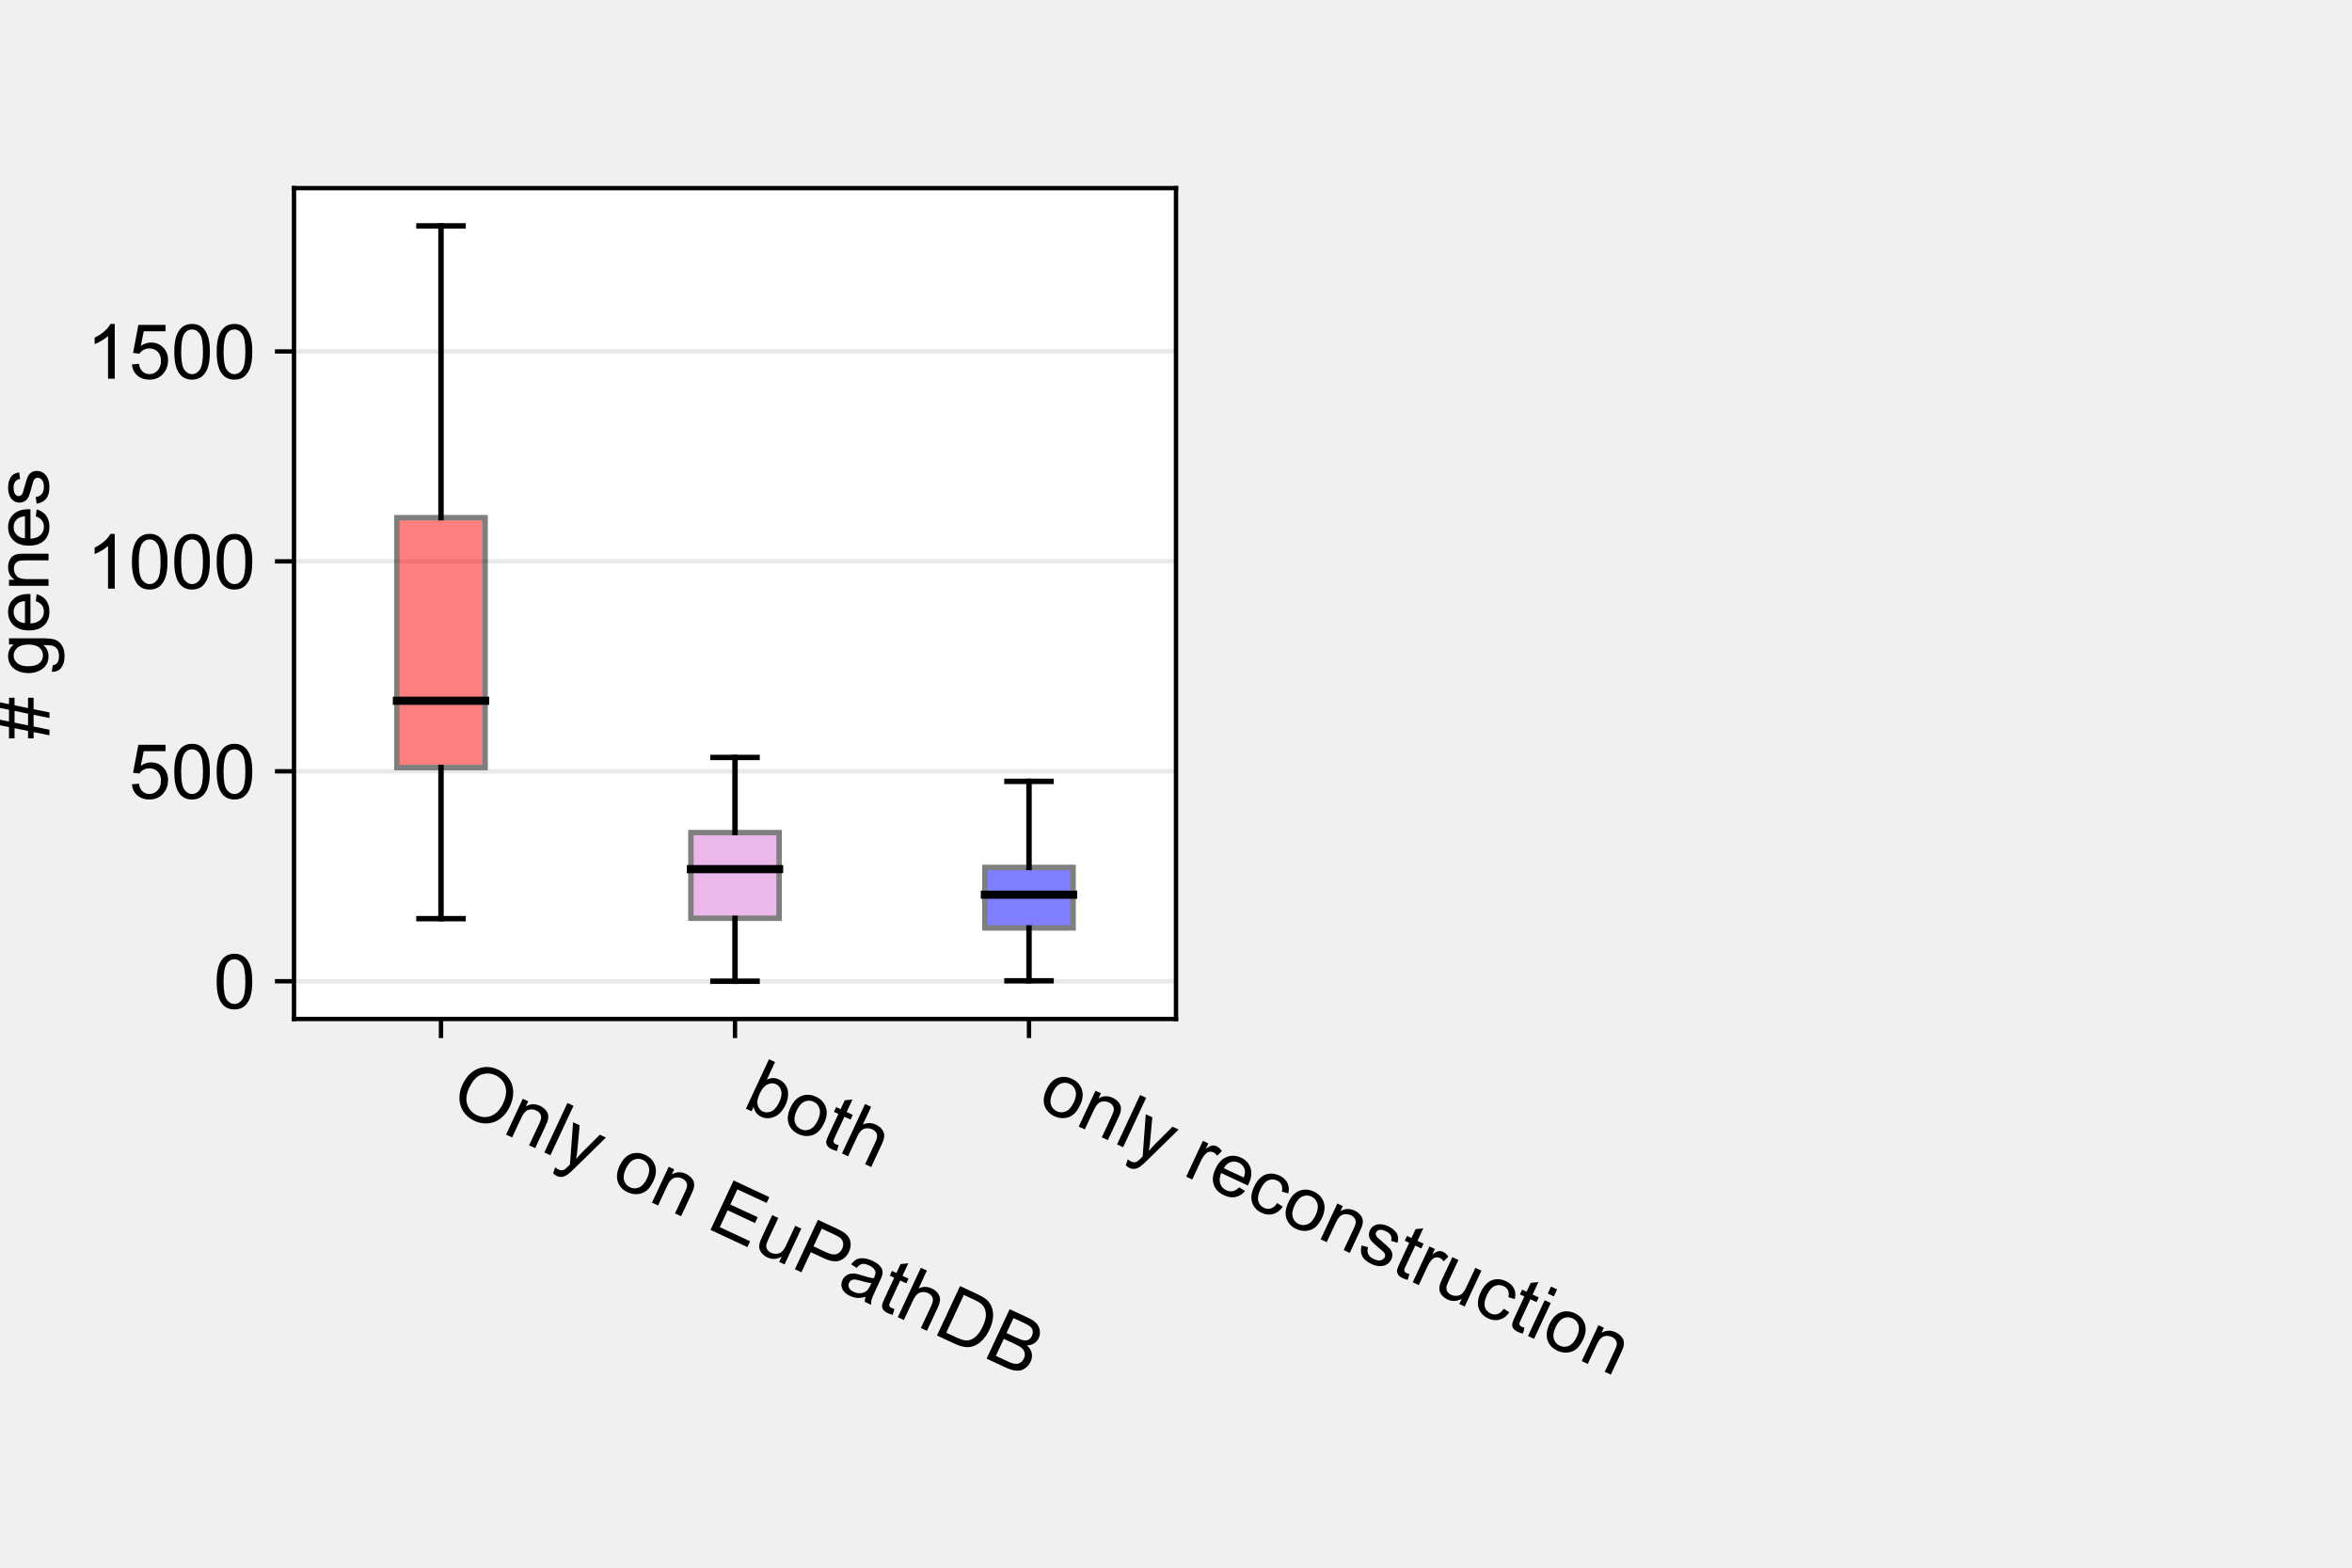
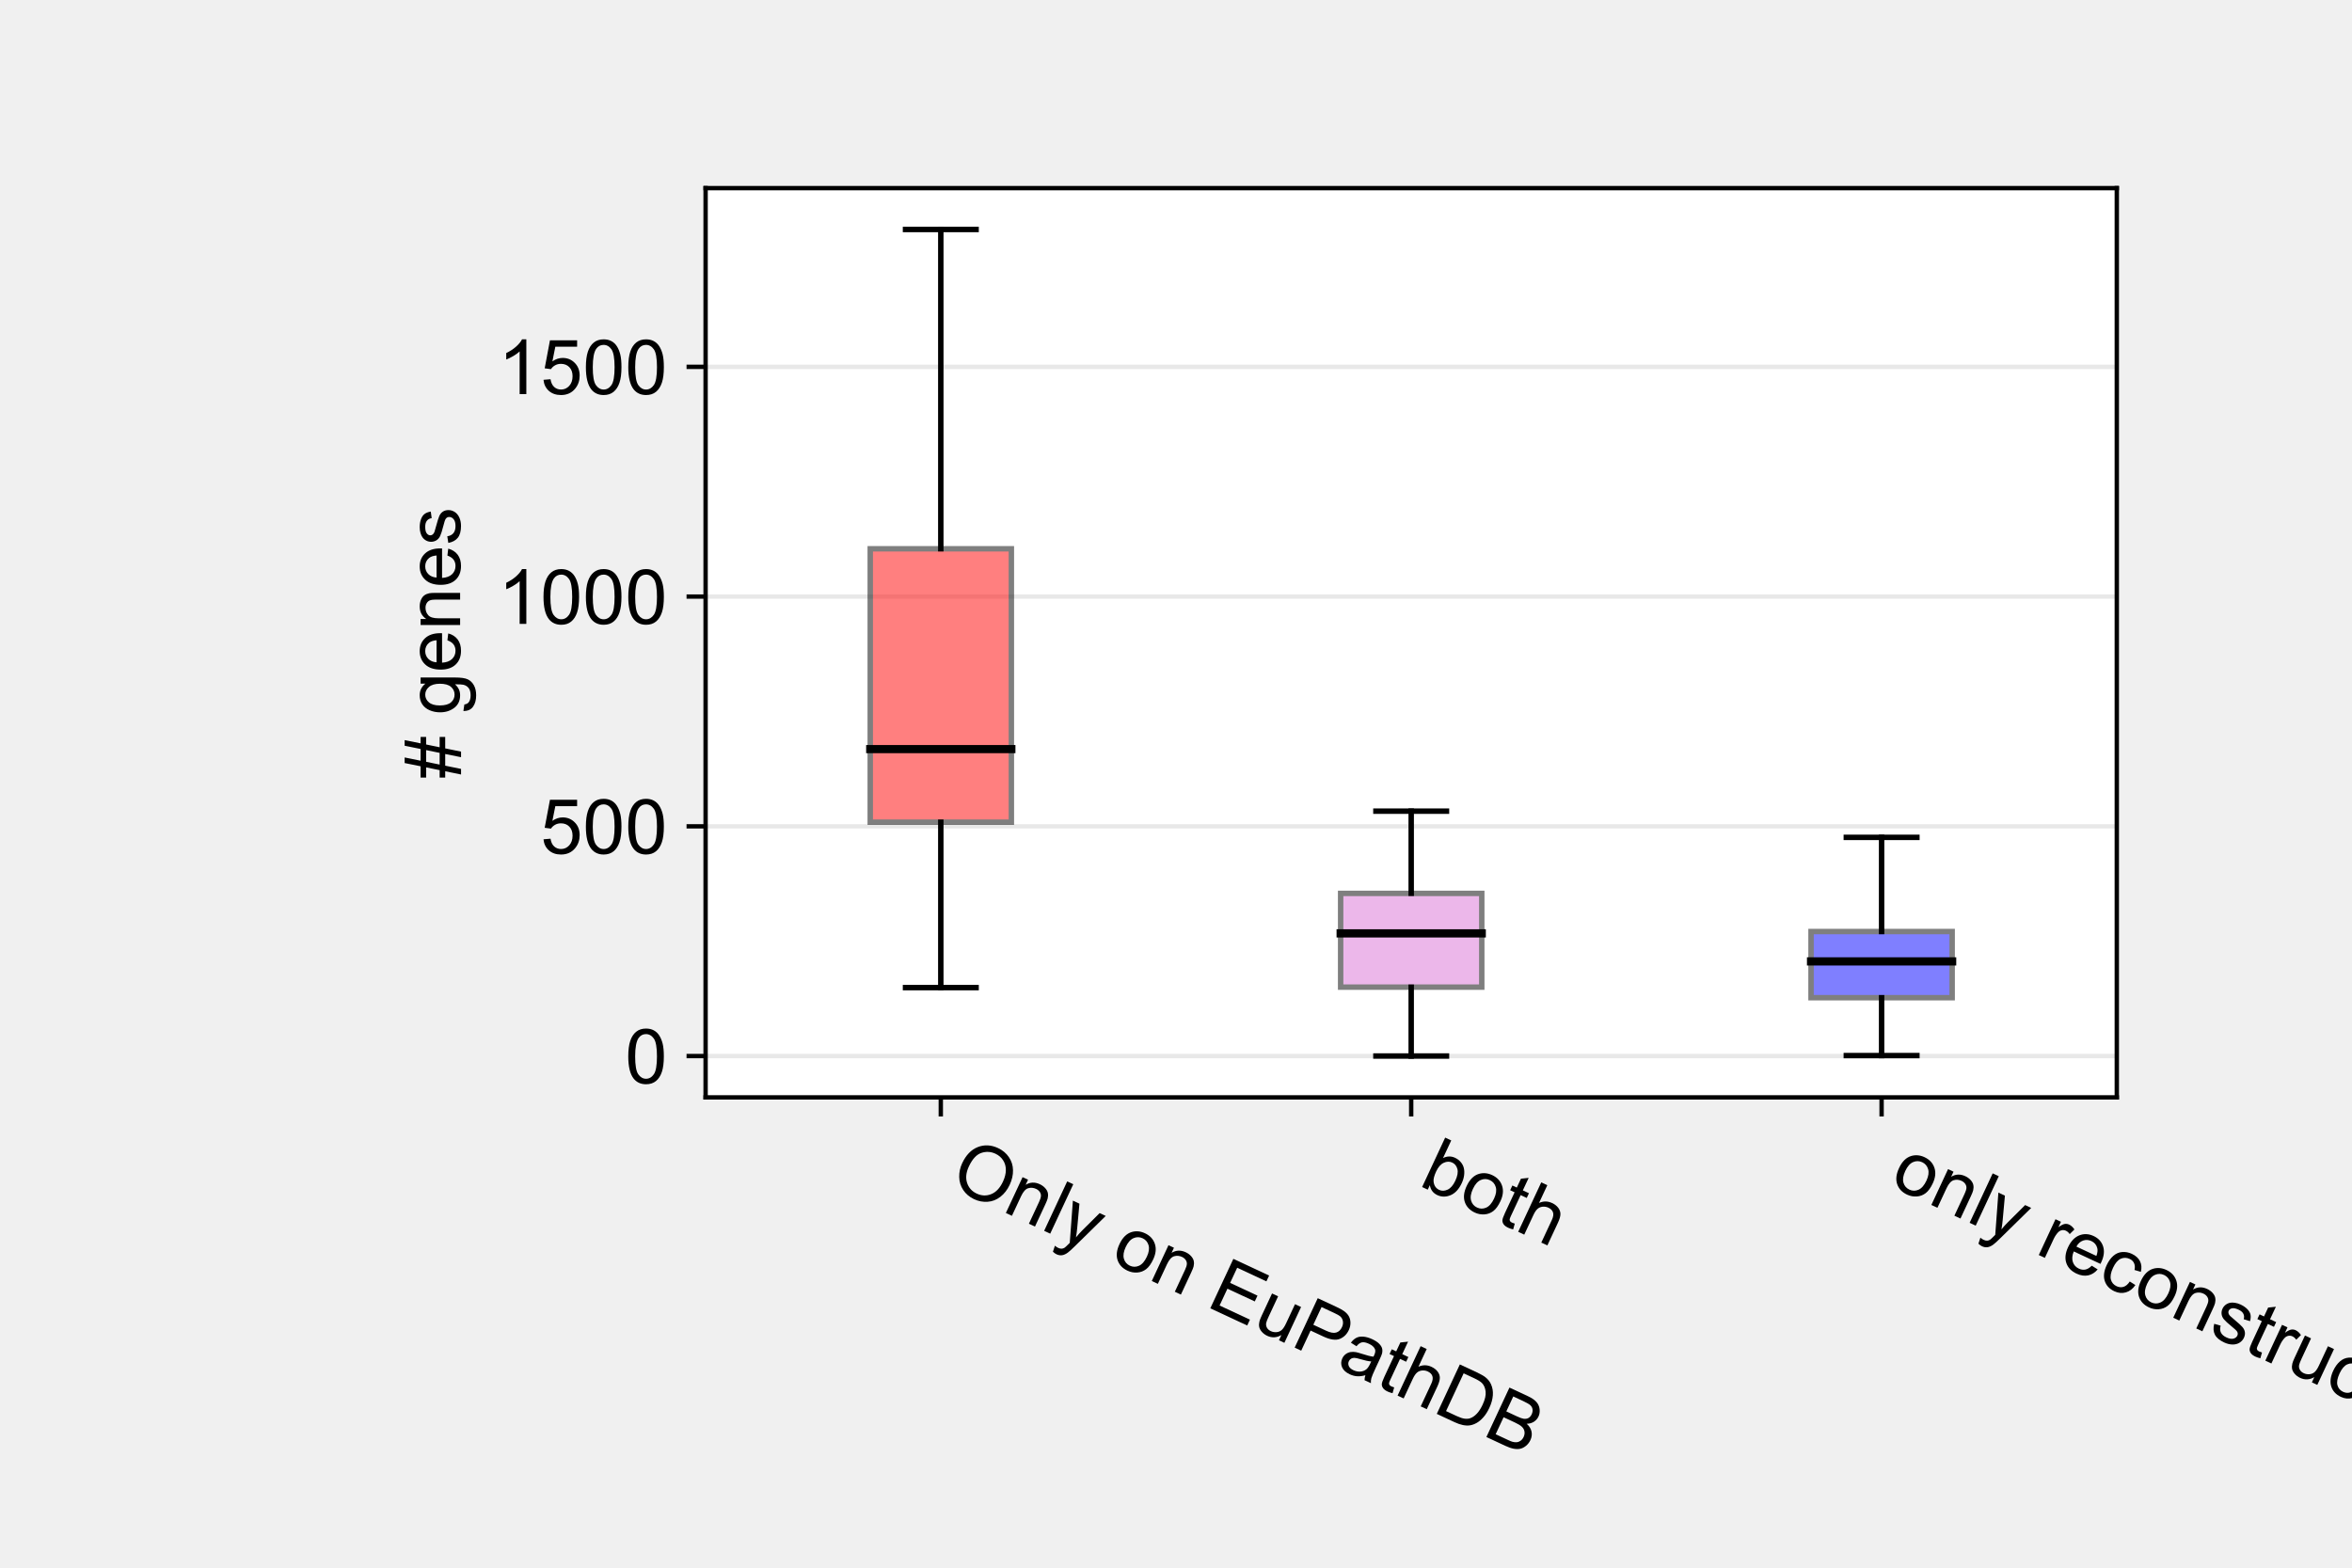
<svg xmlns="http://www.w3.org/2000/svg" xmlns:xlink="http://www.w3.org/1999/xlink" height="288pt" version="1.1" viewBox="0 0 432 288" width="432pt">
  <defs>
    <style type="text/css">*{stroke-linecap:butt;stroke-linejoin:round;}</style>
  </defs>
  <g id="figure_1">
    <g id="patch_1">
      <path d="M 0 288  L 432 288  L 432 0  L 0 0  z " style="fill:none;" />
    </g>
    <g id="axes_1">
      <g id="patch_2">
-         <path d="M 54 187.2  L 216 187.2  L 216 34.56  L 54 34.56  z " style="fill:#ffffff;" />
+         <path d="M 129.6 201.6  L 388.8 201.6  L 388.8 34.56  L 129.6 34.56  z " style="fill:#ffffff;" />
      </g>
      <g id="matplotlib.axis_1">
        <g id="xtick_1">
          <g id="line2d_1">
            <defs>
-               <path d="M 0 0  L 0 3.5  " id="m3bea167b85" style="stroke:#000000;stroke-width:0.8;" />
+               <path d="M 0 0  L 0 3.5  " id="me30402f6d2" style="stroke:#000000;stroke-width:0.8;" />
            </defs>
            <g>
-               <use style="stroke:#000000;stroke-width:0.8;" x="81" xlink:href="#m3bea167b85" y="187.2" />
+               <use style="stroke:#000000;stroke-width:0.8;" x="172.8" xlink:href="#me30402f6d2" y="201.6" />
            </g>
          </g>
          <g id="text_1">
-             <g transform="translate(82.24527 203.4446)rotate(-335)scale(0.14 -0.14)">
+             <g transform="translate(174.0453 217.8446)rotate(-335)scale(0.14 -0.14)">
              <defs>
                <path d="M 4.828 34.859  Q 4.828 52.688 14.391 62.766  Q 23.969 72.859 39.109 72.859  Q 49.031 72.859 56.984 68.109  Q 64.938 63.375 69.109 54.906  Q 73.297 46.438 73.297 35.688  Q 73.297 24.812 68.891 16.219  Q 64.5 7.625 56.438 3.203  Q 48.391 -1.219 39.062 -1.219  Q 28.953 -1.219 20.984 3.656  Q 13.031 8.547 8.922 16.984  Q 4.828 25.438 4.828 34.859  z M 14.594 34.719  Q 14.594 21.781 21.547 14.328  Q 28.516 6.891 39.016 6.891  Q 49.703 6.891 56.609 14.406  Q 63.531 21.922 63.531 35.75  Q 63.531 44.484 60.578 51  Q 57.625 57.516 51.922 61.109  Q 46.234 64.703 39.156 64.703  Q 29.109 64.703 21.844 57.781  Q 14.594 50.875 14.594 34.719  z " id="ArialMT-79" />
                <path d="M 6.594 0  L 6.594 51.859  L 14.5 51.859  L 14.5 44.484  Q 20.219 53.031 31 53.031  Q 35.688 53.031 39.625 51.344  Q 43.562 49.656 45.516 46.922  Q 47.469 44.188 48.25 40.438  Q 48.734 37.984 48.734 31.891  L 48.734 0  L 39.938 0  L 39.938 31.547  Q 39.938 36.922 38.906 39.578  Q 37.891 42.234 35.281 43.812  Q 32.672 45.406 29.156 45.406  Q 23.531 45.406 19.453 41.844  Q 15.375 38.281 15.375 28.328  L 15.375 0  z " id="ArialMT-110" />
                <path d="M 6.391 0  L 6.391 71.578  L 15.188 71.578  L 15.188 0  z " id="ArialMT-108" />
                <path d="M 6.203 -19.969  L 5.219 -11.719  Q 8.109 -12.5 10.25 -12.5  Q 13.188 -12.5 14.938 -11.516  Q 16.703 -10.547 17.828 -8.797  Q 18.656 -7.469 20.516 -2.25  Q 20.75 -1.516 21.297 -0.094  L 1.609 51.859  L 11.078 51.859  L 21.875 21.828  Q 23.969 16.109 25.641 9.812  Q 27.156 15.875 29.25 21.625  L 40.328 51.859  L 49.125 51.859  L 29.391 -0.875  Q 26.219 -9.422 24.469 -12.641  Q 22.125 -17 19.094 -19.016  Q 16.062 -21.047 11.859 -21.047  Q 9.328 -21.047 6.203 -19.969  z " id="ArialMT-121" />
                <path id="ArialMT-32" />
                <path d="M 3.328 25.922  Q 3.328 40.328 11.328 47.266  Q 18.016 53.031 27.641 53.031  Q 38.328 53.031 45.109 46.016  Q 51.906 39.016 51.906 26.656  Q 51.906 16.656 48.906 10.906  Q 45.906 5.172 40.156 2  Q 34.422 -1.172 27.641 -1.172  Q 16.75 -1.172 10.031 5.812  Q 3.328 12.797 3.328 25.922  z M 12.359 25.922  Q 12.359 15.969 16.703 11.016  Q 21.047 6.062 27.641 6.062  Q 34.188 6.062 38.531 11.031  Q 42.875 16.016 42.875 26.219  Q 42.875 35.844 38.5 40.797  Q 34.125 45.75 27.641 45.75  Q 21.047 45.75 16.703 40.812  Q 12.359 35.891 12.359 25.922  z " id="ArialMT-111" />
                <path d="M 7.906 0  L 7.906 71.578  L 59.672 71.578  L 59.672 63.141  L 17.391 63.141  L 17.391 41.219  L 56.984 41.219  L 56.984 32.812  L 17.391 32.812  L 17.391 8.453  L 61.328 8.453  L 61.328 0  z " id="ArialMT-69" />
                <path d="M 40.578 0  L 40.578 7.625  Q 34.516 -1.172 24.125 -1.172  Q 19.531 -1.172 15.547 0.578  Q 11.578 2.344 9.641 5  Q 7.719 7.672 6.938 11.531  Q 6.391 14.109 6.391 19.734  L 6.391 51.859  L 15.188 51.859  L 15.188 23.094  Q 15.188 16.219 15.719 13.812  Q 16.547 10.359 19.234 8.375  Q 21.922 6.391 25.875 6.391  Q 29.828 6.391 33.297 8.422  Q 36.766 10.453 38.203 13.938  Q 39.656 17.438 39.656 24.078  L 39.656 51.859  L 48.438 51.859  L 48.438 0  z " id="ArialMT-117" />
                <path d="M 7.719 0  L 7.719 71.578  L 34.719 71.578  Q 41.844 71.578 45.609 70.906  Q 50.875 70.016 54.438 67.547  Q 58.016 65.094 60.188 60.641  Q 62.359 56.203 62.359 50.875  Q 62.359 41.75 56.547 35.422  Q 50.734 29.109 35.547 29.109  L 17.188 29.109  L 17.188 0  z M 17.188 37.547  L 35.688 37.547  Q 44.875 37.547 48.734 40.969  Q 52.594 44.391 52.594 50.594  Q 52.594 55.078 50.312 58.266  Q 48.047 61.469 44.344 62.5  Q 41.938 63.141 35.5 63.141  L 17.188 63.141  z " id="ArialMT-80" />
                <path d="M 40.438 6.391  Q 35.547 2.25 31.031 0.531  Q 26.516 -1.172 21.344 -1.172  Q 12.797 -1.172 8.203 3  Q 3.609 7.172 3.609 13.672  Q 3.609 17.484 5.344 20.625  Q 7.078 23.781 9.891 25.688  Q 12.703 27.594 16.219 28.562  Q 18.797 29.25 24.031 29.891  Q 34.672 31.156 39.703 32.906  Q 39.75 34.719 39.75 35.203  Q 39.75 40.578 37.25 42.781  Q 33.891 45.75 27.25 45.75  Q 21.047 45.75 18.094 43.578  Q 15.141 41.406 13.719 35.891  L 5.125 37.062  Q 6.297 42.578 8.984 45.969  Q 11.672 49.359 16.75 51.188  Q 21.828 53.031 28.516 53.031  Q 35.156 53.031 39.297 51.469  Q 43.453 49.906 45.406 47.531  Q 47.359 45.172 48.141 41.547  Q 48.578 39.312 48.578 33.453  L 48.578 21.734  Q 48.578 9.469 49.141 6.219  Q 49.703 2.984 51.375 0  L 42.188 0  Q 40.828 2.734 40.438 6.391  z M 39.703 26.031  Q 34.906 24.078 25.344 22.703  Q 19.922 21.922 17.672 20.938  Q 15.438 19.969 14.203 18.094  Q 12.984 16.219 12.984 13.922  Q 12.984 10.406 15.641 8.062  Q 18.312 5.719 23.438 5.719  Q 28.516 5.719 32.469 7.938  Q 36.422 10.156 38.281 14.016  Q 39.703 17 39.703 22.797  z " id="ArialMT-97" />
                <path d="M 25.781 7.859  L 27.047 0.094  Q 23.344 -0.688 20.406 -0.688  Q 15.625 -0.688 12.984 0.828  Q 10.359 2.344 9.281 4.812  Q 8.203 7.281 8.203 15.188  L 8.203 45.016  L 1.766 45.016  L 1.766 51.859  L 8.203 51.859  L 8.203 64.703  L 16.938 69.969  L 16.938 51.859  L 25.781 51.859  L 25.781 45.016  L 16.938 45.016  L 16.938 14.703  Q 16.938 10.938 17.406 9.859  Q 17.875 8.797 18.922 8.156  Q 19.969 7.516 21.922 7.516  Q 23.391 7.516 25.781 7.859  z " id="ArialMT-116" />
                <path d="M 6.594 0  L 6.594 71.578  L 15.375 71.578  L 15.375 45.906  Q 21.531 53.031 30.906 53.031  Q 36.672 53.031 40.922 50.75  Q 45.172 48.484 47 44.484  Q 48.828 40.484 48.828 32.859  L 48.828 0  L 40.047 0  L 40.047 32.859  Q 40.047 39.453 37.188 42.453  Q 34.328 45.453 29.109 45.453  Q 25.203 45.453 21.75 43.422  Q 18.312 41.406 16.844 37.938  Q 15.375 34.469 15.375 28.375  L 15.375 0  z " id="ArialMT-104" />
                <path d="M 7.719 0  L 7.719 71.578  L 32.375 71.578  Q 40.719 71.578 45.125 70.562  Q 51.266 69.141 55.609 65.438  Q 61.281 60.641 64.078 53.188  Q 66.891 45.75 66.891 36.188  Q 66.891 28.031 64.984 21.734  Q 63.094 15.438 60.109 11.297  Q 57.125 7.172 53.578 4.797  Q 50.047 2.438 45.047 1.219  Q 40.047 0 33.547 0  z M 17.188 8.453  L 32.469 8.453  Q 39.547 8.453 43.578 9.766  Q 47.609 11.078 50 13.484  Q 53.375 16.844 55.25 22.531  Q 57.125 28.219 57.125 36.328  Q 57.125 47.562 53.438 53.594  Q 49.75 59.625 44.484 61.672  Q 40.672 63.141 32.234 63.141  L 17.188 63.141  z " id="ArialMT-68" />
                <path d="M 7.328 0  L 7.328 71.578  L 34.188 71.578  Q 42.391 71.578 47.344 69.406  Q 52.297 67.234 55.094 62.719  Q 57.906 58.203 57.906 53.266  Q 57.906 48.688 55.422 44.625  Q 52.938 40.578 47.906 38.094  Q 54.391 36.188 57.875 31.594  Q 61.375 27 61.375 20.75  Q 61.375 15.719 59.25 11.391  Q 57.125 7.078 54 4.734  Q 50.875 2.391 46.156 1.188  Q 41.453 0 34.625 0  z M 16.797 41.5  L 32.281 41.5  Q 38.578 41.5 41.312 42.328  Q 44.922 43.406 46.75 45.891  Q 48.578 48.391 48.578 52.156  Q 48.578 55.719 46.875 58.422  Q 45.172 61.141 41.984 62.141  Q 38.812 63.141 31.109 63.141  L 16.797 63.141  z M 16.797 8.453  L 34.625 8.453  Q 39.203 8.453 41.062 8.797  Q 44.344 9.375 46.531 10.734  Q 48.734 12.109 50.141 14.719  Q 51.562 17.328 51.562 20.75  Q 51.562 24.75 49.516 27.703  Q 47.469 30.672 43.828 31.859  Q 40.188 33.062 33.344 33.062  L 16.797 33.062  z " id="ArialMT-66" />
              </defs>
              <use xlink:href="#ArialMT-79" />
              <use x="77.783" xlink:href="#ArialMT-110" />
              <use x="133.398" xlink:href="#ArialMT-108" />
              <use x="155.615" xlink:href="#ArialMT-121" />
              <use x="205.615" xlink:href="#ArialMT-32" />
              <use x="233.398" xlink:href="#ArialMT-111" />
              <use x="289.014" xlink:href="#ArialMT-110" />
              <use x="344.629" xlink:href="#ArialMT-32" />
              <use x="372.412" xlink:href="#ArialMT-69" />
              <use x="439.111" xlink:href="#ArialMT-117" />
              <use x="494.727" xlink:href="#ArialMT-80" />
              <use x="561.426" xlink:href="#ArialMT-97" />
              <use x="617.041" xlink:href="#ArialMT-116" />
              <use x="644.824" xlink:href="#ArialMT-104" />
              <use x="700.439" xlink:href="#ArialMT-68" />
              <use x="772.656" xlink:href="#ArialMT-66" />
            </g>
          </g>
        </g>
        <g id="xtick_2">
          <g id="line2d_2">
            <g>
-               <use style="stroke:#000000;stroke-width:0.8;" x="135" xlink:href="#m3bea167b85" y="187.2" />
+               <use style="stroke:#000000;stroke-width:0.8;" x="259.2" xlink:href="#me30402f6d2" y="201.6" />
            </g>
          </g>
          <g id="text_2">
-             <g transform="translate(136.1759 203.2821)rotate(-335)scale(0.14 -0.14)">
+             <g transform="translate(260.3759 217.6821)rotate(-335)scale(0.14 -0.14)">
              <defs>
                <path d="M 14.703 0  L 6.547 0  L 6.547 71.578  L 15.328 71.578  L 15.328 46.047  Q 20.906 53.031 29.547 53.031  Q 34.328 53.031 38.594 51.094  Q 42.875 49.172 45.625 45.672  Q 48.391 42.188 49.953 37.25  Q 51.516 32.328 51.516 26.703  Q 51.516 13.375 44.922 6.094  Q 38.328 -1.172 29.109 -1.172  Q 19.922 -1.172 14.703 6.5  z M 14.594 26.312  Q 14.594 17 17.141 12.844  Q 21.297 6.062 28.375 6.062  Q 34.125 6.062 38.328 11.062  Q 42.531 16.062 42.531 25.984  Q 42.531 36.141 38.5 40.969  Q 34.469 45.797 28.766 45.797  Q 23 45.797 18.797 40.797  Q 14.594 35.797 14.594 26.312  z " id="ArialMT-98" />
              </defs>
              <use xlink:href="#ArialMT-98" />
              <use x="55.615" xlink:href="#ArialMT-111" />
              <use x="111.23" xlink:href="#ArialMT-116" />
              <use x="139.014" xlink:href="#ArialMT-104" />
            </g>
          </g>
        </g>
        <g id="xtick_3">
          <g id="line2d_3">
            <g>
-               <use style="stroke:#000000;stroke-width:0.8;" x="189" xlink:href="#m3bea167b85" y="187.2" />
+               <use style="stroke:#000000;stroke-width:0.8;" x="345.6" xlink:href="#me30402f6d2" y="201.6" />
            </g>
          </g>
          <g id="text_3">
-             <g transform="translate(190.2453 203.2821)rotate(-335)scale(0.14 -0.14)">
+             <g transform="translate(346.8453 217.6821)rotate(-335)scale(0.14 -0.14)">
              <defs>
                <path d="M 6.5 0  L 6.5 51.859  L 14.406 51.859  L 14.406 44  Q 17.438 49.516 20 51.266  Q 22.562 53.031 25.641 53.031  Q 30.078 53.031 34.672 50.203  L 31.641 42.047  Q 28.422 43.953 25.203 43.953  Q 22.312 43.953 20.016 42.219  Q 17.719 40.484 16.75 37.406  Q 15.281 32.719 15.281 27.156  L 15.281 0  z " id="ArialMT-114" />
                <path d="M 42.094 16.703  L 51.172 15.578  Q 49.031 7.625 43.219 3.219  Q 37.406 -1.172 28.375 -1.172  Q 17 -1.172 10.328 5.828  Q 3.656 12.844 3.656 25.484  Q 3.656 38.578 10.391 45.797  Q 17.141 53.031 27.875 53.031  Q 38.281 53.031 44.875 45.953  Q 51.469 38.875 51.469 26.031  Q 51.469 25.25 51.422 23.688  L 12.75 23.688  Q 13.234 15.141 17.578 10.594  Q 21.922 6.062 28.422 6.062  Q 33.25 6.062 36.672 8.594  Q 40.094 11.141 42.094 16.703  z M 13.234 30.906  L 42.188 30.906  Q 41.609 37.453 38.875 40.719  Q 34.672 45.797 27.984 45.797  Q 21.922 45.797 17.797 41.75  Q 13.672 37.703 13.234 30.906  z " id="ArialMT-101" />
                <path d="M 40.438 19  L 49.078 17.875  Q 47.656 8.938 41.812 3.875  Q 35.984 -1.172 27.484 -1.172  Q 16.844 -1.172 10.375 5.781  Q 3.906 12.75 3.906 25.734  Q 3.906 34.125 6.688 40.422  Q 9.469 46.734 15.156 49.875  Q 20.844 53.031 27.547 53.031  Q 35.984 53.031 41.359 48.75  Q 46.734 44.484 48.25 36.625  L 39.703 35.297  Q 38.484 40.531 35.375 43.156  Q 32.281 45.797 27.875 45.797  Q 21.234 45.797 17.078 41.031  Q 12.938 36.281 12.938 25.984  Q 12.938 15.531 16.938 10.797  Q 20.953 6.062 27.391 6.062  Q 32.562 6.062 36.031 9.234  Q 39.5 12.406 40.438 19  z " id="ArialMT-99" />
                <path d="M 3.078 15.484  L 11.766 16.844  Q 12.5 11.625 15.844 8.844  Q 19.188 6.062 25.203 6.062  Q 31.25 6.062 34.172 8.516  Q 37.109 10.984 37.109 14.312  Q 37.109 17.281 34.516 19  Q 32.719 20.172 25.531 21.969  Q 15.875 24.422 12.141 26.203  Q 8.406 27.984 6.469 31.125  Q 4.547 34.281 4.547 38.094  Q 4.547 41.547 6.125 44.5  Q 7.719 47.469 10.453 49.422  Q 12.5 50.922 16.031 51.969  Q 19.578 53.031 23.641 53.031  Q 29.734 53.031 34.344 51.266  Q 38.969 49.516 41.156 46.5  Q 43.359 43.5 44.188 38.484  L 35.594 37.312  Q 35.016 41.312 32.203 43.547  Q 29.391 45.797 24.266 45.797  Q 18.219 45.797 15.625 43.797  Q 13.031 41.797 13.031 39.109  Q 13.031 37.406 14.109 36.031  Q 15.188 34.625 17.484 33.688  Q 18.797 33.203 25.25 31.453  Q 34.578 28.953 38.25 27.359  Q 41.938 25.781 44.031 22.75  Q 46.141 19.734 46.141 15.234  Q 46.141 10.844 43.578 6.953  Q 41.016 3.078 36.172 0.953  Q 31.344 -1.172 25.25 -1.172  Q 15.141 -1.172 9.844 3.031  Q 4.547 7.234 3.078 15.484  z " id="ArialMT-115" />
                <path d="M 6.641 61.469  L 6.641 71.578  L 15.438 71.578  L 15.438 61.469  z M 6.641 0  L 6.641 51.859  L 15.438 51.859  L 15.438 0  z " id="ArialMT-105" />
              </defs>
              <use xlink:href="#ArialMT-111" />
              <use x="55.615" xlink:href="#ArialMT-110" />
              <use x="111.23" xlink:href="#ArialMT-108" />
              <use x="133.447" xlink:href="#ArialMT-121" />
              <use x="183.447" xlink:href="#ArialMT-32" />
              <use x="211.23" xlink:href="#ArialMT-114" />
              <use x="244.531" xlink:href="#ArialMT-101" />
              <use x="300.146" xlink:href="#ArialMT-99" />
              <use x="350.146" xlink:href="#ArialMT-111" />
              <use x="405.762" xlink:href="#ArialMT-110" />
              <use x="461.377" xlink:href="#ArialMT-115" />
              <use x="511.377" xlink:href="#ArialMT-116" />
              <use x="539.16" xlink:href="#ArialMT-114" />
              <use x="572.461" xlink:href="#ArialMT-117" />
              <use x="628.076" xlink:href="#ArialMT-99" />
              <use x="678.076" xlink:href="#ArialMT-116" />
              <use x="705.859" xlink:href="#ArialMT-105" />
              <use x="728.076" xlink:href="#ArialMT-111" />
              <use x="783.691" xlink:href="#ArialMT-110" />
            </g>
          </g>
        </g>
      </g>
      <g id="matplotlib.axis_2">
        <g id="ytick_1">
          <g id="line2d_4">
-             <path clip-path="url(#p9c88d07df3)" d="M 54 180.262  L 216 180.262  " style="fill:none;stroke:#d3d3d3;stroke-linecap:square;stroke-opacity:0.5;stroke-width:0.8;" />
+             <path clip-path="url(#p5847fe901e)" d="M 129.6 194.007  L 388.8 194.007  " style="fill:none;stroke:#d3d3d3;stroke-linecap:square;stroke-opacity:0.5;stroke-width:0.8;" />
          </g>
          <g id="line2d_5">
            <defs>
-               <path d="M 0 0  L -3.5 0  " id="mad5c086d86" style="stroke:#000000;stroke-width:0.8;" />
+               <path d="M 0 0  L -3.5 0  " id="m67c46e4bbb" style="stroke:#000000;stroke-width:0.8;" />
            </defs>
            <g>
-               <use style="stroke:#000000;stroke-width:0.8;" x="54" xlink:href="#mad5c086d86" y="180.262" />
+               <use style="stroke:#000000;stroke-width:0.8;" x="129.6" xlink:href="#m67c46e4bbb" y="194.007" />
            </g>
          </g>
          <g id="text_4">
-             <g transform="translate(39.21469 185.2723)scale(0.14 -0.14)">
+             <g transform="translate(114.8147 199.0177)scale(0.14 -0.14)">
              <defs>
                <path d="M 4.156 35.297  Q 4.156 48 6.766 55.734  Q 9.375 63.484 14.516 67.672  Q 19.672 71.875 27.484 71.875  Q 33.25 71.875 37.594 69.547  Q 41.938 67.234 44.766 62.859  Q 47.609 58.5 49.219 52.219  Q 50.828 45.953 50.828 35.297  Q 50.828 22.703 48.234 14.969  Q 45.656 7.234 40.5 3  Q 35.359 -1.219 27.484 -1.219  Q 17.141 -1.219 11.234 6.203  Q 4.156 15.141 4.156 35.297  z M 13.188 35.297  Q 13.188 17.672 17.312 11.828  Q 21.438 6 27.484 6  Q 33.547 6 37.672 11.859  Q 41.797 17.719 41.797 35.297  Q 41.797 52.984 37.672 58.781  Q 33.547 64.594 27.391 64.594  Q 21.344 64.594 17.719 59.469  Q 13.188 52.938 13.188 35.297  z " id="ArialMT-48" />
              </defs>
              <use xlink:href="#ArialMT-48" />
            </g>
          </g>
        </g>
        <g id="ytick_2">
          <g id="line2d_6">
-             <path clip-path="url(#p9c88d07df3)" d="M 54 141.695  L 216 141.695  " style="fill:none;stroke:#d3d3d3;stroke-linecap:square;stroke-opacity:0.5;stroke-width:0.8;" />
+             <path clip-path="url(#p5847fe901e)" d="M 129.6 151.802  L 388.8 151.802  " style="fill:none;stroke:#d3d3d3;stroke-linecap:square;stroke-opacity:0.5;stroke-width:0.8;" />
          </g>
          <g id="line2d_7">
            <g>
-               <use style="stroke:#000000;stroke-width:0.8;" x="54" xlink:href="#mad5c086d86" y="141.695" />
+               <use style="stroke:#000000;stroke-width:0.8;" x="129.6" xlink:href="#m67c46e4bbb" y="151.802" />
            </g>
          </g>
          <g id="text_5">
-             <g transform="translate(23.64406 146.7054)scale(0.14 -0.14)">
+             <g transform="translate(99.24406 156.8125)scale(0.14 -0.14)">
              <defs>
                <path d="M 4.156 18.75  L 13.375 19.531  Q 14.406 12.797 18.141 9.391  Q 21.875 6 27.156 6  Q 33.5 6 37.891 10.781  Q 42.281 15.578 42.281 23.484  Q 42.281 31 38.062 35.344  Q 33.844 39.703 27 39.703  Q 22.75 39.703 19.328 37.766  Q 15.922 35.844 13.969 32.766  L 5.719 33.844  L 12.641 70.609  L 48.25 70.609  L 48.25 62.203  L 19.672 62.203  L 15.828 42.969  Q 22.266 47.469 29.344 47.469  Q 38.719 47.469 45.156 40.969  Q 51.609 34.469 51.609 24.266  Q 51.609 14.547 45.953 7.469  Q 39.062 -1.219 27.156 -1.219  Q 17.391 -1.219 11.203 4.25  Q 5.031 9.719 4.156 18.75  z " id="ArialMT-53" />
              </defs>
              <use xlink:href="#ArialMT-53" />
              <use x="55.615" xlink:href="#ArialMT-48" />
              <use x="111.23" xlink:href="#ArialMT-48" />
            </g>
          </g>
        </g>
        <g id="ytick_3">
          <g id="line2d_8">
-             <path clip-path="url(#p9c88d07df3)" d="M 54 103.128  L 216 103.128  " style="fill:none;stroke:#d3d3d3;stroke-linecap:square;stroke-opacity:0.5;stroke-width:0.8;" />
+             <path clip-path="url(#p5847fe901e)" d="M 129.6 109.597  L 388.8 109.597  " style="fill:none;stroke:#d3d3d3;stroke-linecap:square;stroke-opacity:0.5;stroke-width:0.8;" />
          </g>
          <g id="line2d_9">
            <g>
-               <use style="stroke:#000000;stroke-width:0.8;" x="54" xlink:href="#mad5c086d86" y="103.128" />
+               <use style="stroke:#000000;stroke-width:0.8;" x="129.6" xlink:href="#m67c46e4bbb" y="109.597" />
            </g>
          </g>
          <g id="text_6">
-             <g transform="translate(15.85875 108.1385)scale(0.14 -0.14)">
+             <g transform="translate(91.45875 114.6072)scale(0.14 -0.14)">
              <defs>
                <path d="M 37.25 0  L 28.469 0  L 28.469 56  Q 25.297 52.984 20.141 49.953  Q 14.984 46.922 10.891 45.406  L 10.891 53.906  Q 18.266 57.375 23.781 62.297  Q 29.297 67.234 31.594 71.875  L 37.25 71.875  z " id="ArialMT-49" />
              </defs>
              <use xlink:href="#ArialMT-49" />
              <use x="55.615" xlink:href="#ArialMT-48" />
              <use x="111.23" xlink:href="#ArialMT-48" />
              <use x="166.846" xlink:href="#ArialMT-48" />
            </g>
          </g>
        </g>
        <g id="ytick_4">
          <g id="line2d_10">
-             <path clip-path="url(#p9c88d07df3)" d="M 54 64.561  L 216 64.561  " style="fill:none;stroke:#d3d3d3;stroke-linecap:square;stroke-opacity:0.5;stroke-width:0.8;" />
+             <path clip-path="url(#p5847fe901e)" d="M 129.6 67.391  L 388.8 67.391  " style="fill:none;stroke:#d3d3d3;stroke-linecap:square;stroke-opacity:0.5;stroke-width:0.8;" />
          </g>
          <g id="line2d_11">
            <g>
-               <use style="stroke:#000000;stroke-width:0.8;" x="54" xlink:href="#mad5c086d86" y="64.561" />
+               <use style="stroke:#000000;stroke-width:0.8;" x="129.6" xlink:href="#m67c46e4bbb" y="67.391" />
            </g>
          </g>
          <g id="text_7">
-             <g transform="translate(15.85875 69.57165)scale(0.14 -0.14)">
+             <g transform="translate(91.45875 72.40194)scale(0.14 -0.14)">
              <use xlink:href="#ArialMT-49" />
              <use x="55.615" xlink:href="#ArialMT-53" />
              <use x="111.23" xlink:href="#ArialMT-48" />
              <use x="166.846" xlink:href="#ArialMT-48" />
            </g>
          </g>
        </g>
        <g id="text_8">
-           <g transform="translate(8.912187 135.788)rotate(-90)scale(0.14 -0.14)">
+           <g transform="translate(84.51219 142.988)rotate(-90)scale(0.14 -0.14)">
            <defs>
              <path d="M 5.031 -1.219  L 9.281 19.578  L 1.031 19.578  L 1.031 26.859  L 10.75 26.859  L 14.359 44.578  L 1.031 44.578  L 1.031 51.859  L 15.828 51.859  L 20.062 72.797  L 27.391 72.797  L 23.141 51.859  L 38.531 51.859  L 42.781 72.797  L 50.141 72.797  L 45.906 51.859  L 54.344 51.859  L 54.344 44.578  L 44.438 44.578  L 40.766 26.859  L 54.344 26.859  L 54.344 19.578  L 39.312 19.578  L 35.062 -1.219  L 27.734 -1.219  L 31.938 19.578  L 16.609 19.578  L 12.359 -1.219  z M 18.062 26.859  L 33.406 26.859  L 37.062 44.578  L 21.688 44.578  z " id="ArialMT-35" />
              <path d="M 4.984 -4.297  L 13.531 -5.562  Q 14.062 -9.516 16.5 -11.328  Q 19.781 -13.766 25.438 -13.766  Q 31.547 -13.766 34.859 -11.328  Q 38.188 -8.891 39.359 -4.5  Q 40.047 -1.812 39.984 6.781  Q 34.234 0 25.641 0  Q 14.938 0 9.078 7.719  Q 3.219 15.438 3.219 26.219  Q 3.219 33.641 5.906 39.906  Q 8.594 46.188 13.688 49.609  Q 18.797 53.031 25.688 53.031  Q 34.859 53.031 40.828 45.609  L 40.828 51.859  L 48.922 51.859  L 48.922 7.031  Q 48.922 -5.078 46.453 -10.125  Q 44 -15.188 38.641 -18.109  Q 33.297 -21.047 25.484 -21.047  Q 16.219 -21.047 10.5 -16.875  Q 4.781 -12.703 4.984 -4.297  z M 12.25 26.859  Q 12.25 16.656 16.297 11.969  Q 20.359 7.281 26.469 7.281  Q 32.516 7.281 36.609 11.938  Q 40.719 16.609 40.719 26.562  Q 40.719 36.078 36.5 40.906  Q 32.281 45.75 26.312 45.75  Q 20.453 45.75 16.344 40.984  Q 12.25 36.234 12.25 26.859  z " id="ArialMT-103" />
            </defs>
            <use xlink:href="#ArialMT-35" />
            <use x="55.615" xlink:href="#ArialMT-32" />
            <use x="83.398" xlink:href="#ArialMT-103" />
            <use x="139.014" xlink:href="#ArialMT-101" />
            <use x="194.629" xlink:href="#ArialMT-110" />
            <use x="250.244" xlink:href="#ArialMT-101" />
            <use x="305.859" xlink:href="#ArialMT-115" />
          </g>
        </g>
      </g>
      <g id="line2d_12">
-         <path clip-path="url(#p9c88d07df3)" d="M 81 141.001  L 81 168.769  " style="fill:none;stroke:#000000;stroke-linecap:square;" />
+         <path clip-path="url(#p5847fe901e)" d="M 172.8 151.042  L 172.8 181.43  " style="fill:none;stroke:#000000;stroke-linecap:square;" />
      </g>
      <g id="line2d_13">
-         <path clip-path="url(#p9c88d07df3)" d="M 81 95.106  L 81 41.498  " style="fill:none;stroke:#000000;stroke-linecap:square;" />
+         <path clip-path="url(#p5847fe901e)" d="M 172.8 100.818  L 172.8 42.153  " style="fill:none;stroke:#000000;stroke-linecap:square;" />
      </g>
      <g id="line2d_14">
-         <path clip-path="url(#p9c88d07df3)" d="M 76.95 168.769  L 85.05 168.769  " style="fill:none;stroke:#000000;stroke-linecap:square;" />
+         <path clip-path="url(#p5847fe901e)" d="M 166.32 181.43  L 179.28 181.43  " style="fill:none;stroke:#000000;stroke-linecap:square;" />
      </g>
      <g id="line2d_15">
-         <path clip-path="url(#p9c88d07df3)" d="M 76.95 41.498  L 85.05 41.498  " style="fill:none;stroke:#000000;stroke-linecap:square;" />
+         <path clip-path="url(#p5847fe901e)" d="M 166.32 42.153  L 179.28 42.153  " style="fill:none;stroke:#000000;stroke-linecap:square;" />
      </g>
      <g id="line2d_16">
-         <path clip-path="url(#p9c88d07df3)" d="M 135 168.692  L 135 180.262  " style="fill:none;stroke:#000000;stroke-linecap:square;" />
+         <path clip-path="url(#p5847fe901e)" d="M 259.2 181.346  L 259.2 194.007  " style="fill:none;stroke:#000000;stroke-linecap:square;" />
      </g>
      <g id="line2d_17">
-         <path clip-path="url(#p9c88d07df3)" d="M 135 152.956  L 135 139.15  " style="fill:none;stroke:#000000;stroke-linecap:square;" />
+         <path clip-path="url(#p5847fe901e)" d="M 259.2 164.126  L 259.2 149.016  " style="fill:none;stroke:#000000;stroke-linecap:square;" />
      </g>
      <g id="line2d_18">
-         <path clip-path="url(#p9c88d07df3)" d="M 130.95 180.262  L 139.05 180.262  " style="fill:none;stroke:#000000;stroke-linecap:square;" />
+         <path clip-path="url(#p5847fe901e)" d="M 252.72 194.007  L 265.68 194.007  " style="fill:none;stroke:#000000;stroke-linecap:square;" />
      </g>
      <g id="line2d_19">
-         <path clip-path="url(#p9c88d07df3)" d="M 130.95 139.15  L 139.05 139.15  " style="fill:none;stroke:#000000;stroke-linecap:square;" />
+         <path clip-path="url(#p5847fe901e)" d="M 252.72 149.016  L 265.68 149.016  " style="fill:none;stroke:#000000;stroke-linecap:square;" />
      </g>
      <g id="line2d_20">
-         <path clip-path="url(#p9c88d07df3)" d="M 189 170.466  L 189 180.185  " style="fill:none;stroke:#000000;stroke-linecap:square;" />
+         <path clip-path="url(#p5847fe901e)" d="M 345.6 183.287  L 345.6 193.923  " style="fill:none;stroke:#000000;stroke-linecap:square;" />
      </g>
      <g id="line2d_21">
-         <path clip-path="url(#p9c88d07df3)" d="M 189 159.359  L 189 143.546  " style="fill:none;stroke:#000000;stroke-linecap:square;" />
+         <path clip-path="url(#p5847fe901e)" d="M 345.6 171.132  L 345.6 153.828  " style="fill:none;stroke:#000000;stroke-linecap:square;" />
      </g>
      <g id="line2d_22">
-         <path clip-path="url(#p9c88d07df3)" d="M 184.95 180.185  L 193.05 180.185  " style="fill:none;stroke:#000000;stroke-linecap:square;" />
+         <path clip-path="url(#p5847fe901e)" d="M 339.12 193.923  L 352.08 193.923  " style="fill:none;stroke:#000000;stroke-linecap:square;" />
      </g>
      <g id="line2d_23">
-         <path clip-path="url(#p9c88d07df3)" d="M 184.95 143.546  L 193.05 143.546  " style="fill:none;stroke:#000000;stroke-linecap:square;" />
+         <path clip-path="url(#p5847fe901e)" d="M 339.12 153.828  L 352.08 153.828  " style="fill:none;stroke:#000000;stroke-linecap:square;" />
      </g>
      <g id="patch_3">
-         <path clip-path="url(#p9c88d07df3)" d="M 72.9 141.001  L 89.1 141.001  L 89.1 95.106  L 72.9 95.106  L 72.9 141.001  z " style="fill:#ff0000;opacity:0.5;stroke:#000000;stroke-linejoin:miter;" />
+         <path clip-path="url(#p5847fe901e)" d="M 159.84 151.042  L 185.76 151.042  L 185.76 100.818  L 159.84 100.818  L 159.84 151.042  z " style="fill:#ff0000;opacity:0.5;stroke:#000000;stroke-linejoin:miter;" />
      </g>
      <g id="patch_4">
-         <path clip-path="url(#p9c88d07df3)" d="M 126.9 168.692  L 143.1 168.692  L 143.1 152.956  L 126.9 152.956  L 126.9 168.692  z " style="fill:#da70d6;opacity:0.5;stroke:#000000;stroke-linejoin:miter;" />
+         <path clip-path="url(#p5847fe901e)" d="M 246.24 181.346  L 272.16 181.346  L 272.16 164.126  L 246.24 164.126  L 246.24 181.346  z " style="fill:#da70d6;opacity:0.5;stroke:#000000;stroke-linejoin:miter;" />
      </g>
      <g id="patch_5">
-         <path clip-path="url(#p9c88d07df3)" d="M 180.9 170.466  L 197.1 170.466  L 197.1 159.359  L 180.9 159.359  L 180.9 170.466  z " style="fill:#0000ff;opacity:0.5;stroke:#000000;stroke-linejoin:miter;" />
+         <path clip-path="url(#p5847fe901e)" d="M 332.64 183.287  L 358.56 183.287  L 358.56 171.132  L 332.64 171.132  L 332.64 183.287  z " style="fill:#0000ff;opacity:0.5;stroke:#000000;stroke-linejoin:miter;" />
      </g>
      <g id="line2d_24">
-         <path clip-path="url(#p9c88d07df3)" d="M 72.9 128.736  L 89.1 128.736  " style="fill:none;stroke:#000000;stroke-linecap:square;stroke-width:1.5;" />
+         <path clip-path="url(#p5847fe901e)" d="M 159.84 137.621  L 185.76 137.621  " style="fill:none;stroke:#000000;stroke-linecap:square;stroke-width:1.5;" />
      </g>
      <g id="line2d_25">
-         <path clip-path="url(#p9c88d07df3)" d="M 126.9 159.667  L 143.1 159.667  " style="fill:none;stroke:#000000;stroke-linecap:square;stroke-width:1.5;" />
+         <path clip-path="url(#p5847fe901e)" d="M 246.24 171.47  L 272.16 171.47  " style="fill:none;stroke:#000000;stroke-linecap:square;stroke-width:1.5;" />
      </g>
      <g id="line2d_26">
-         <path clip-path="url(#p9c88d07df3)" d="M 180.9 164.372  L 197.1 164.372  " style="fill:none;stroke:#000000;stroke-linecap:square;stroke-width:1.5;" />
+         <path clip-path="url(#p5847fe901e)" d="M 332.64 176.619  L 358.56 176.619  " style="fill:none;stroke:#000000;stroke-linecap:square;stroke-width:1.5;" />
      </g>
      <g id="patch_6">
-         <path d="M 54 187.2  L 54 34.56  " style="fill:none;stroke:#000000;stroke-linecap:square;stroke-linejoin:miter;stroke-width:0.8;" />
+         <path d="M 129.6 201.6  L 129.6 34.56  " style="fill:none;stroke:#000000;stroke-linecap:square;stroke-linejoin:miter;stroke-width:0.8;" />
      </g>
      <g id="patch_7">
-         <path d="M 216 187.2  L 216 34.56  " style="fill:none;stroke:#000000;stroke-linecap:square;stroke-linejoin:miter;stroke-width:0.8;" />
+         <path d="M 388.8 201.6  L 388.8 34.56  " style="fill:none;stroke:#000000;stroke-linecap:square;stroke-linejoin:miter;stroke-width:0.8;" />
      </g>
      <g id="patch_8">
-         <path d="M 54 187.2  L 216 187.2  " style="fill:none;stroke:#000000;stroke-linecap:square;stroke-linejoin:miter;stroke-width:0.8;" />
+         <path d="M 129.6 201.6  L 388.8 201.6  " style="fill:none;stroke:#000000;stroke-linecap:square;stroke-linejoin:miter;stroke-width:0.8;" />
      </g>
      <g id="patch_9">
-         <path d="M 54 34.56  L 216 34.56  " style="fill:none;stroke:#000000;stroke-linecap:square;stroke-linejoin:miter;stroke-width:0.8;" />
+         <path d="M 129.6 34.56  L 388.8 34.56  " style="fill:none;stroke:#000000;stroke-linecap:square;stroke-linejoin:miter;stroke-width:0.8;" />
      </g>
    </g>
  </g>
  <defs>
-     <clipPath id="p9c88d07df3">
-       <rect height="152.64" width="162" x="54" y="34.56" />
+     <clipPath id="p5847fe901e">
+       <rect height="167.04" width="259.2" x="129.6" y="34.56" />
    </clipPath>
  </defs>
</svg>
